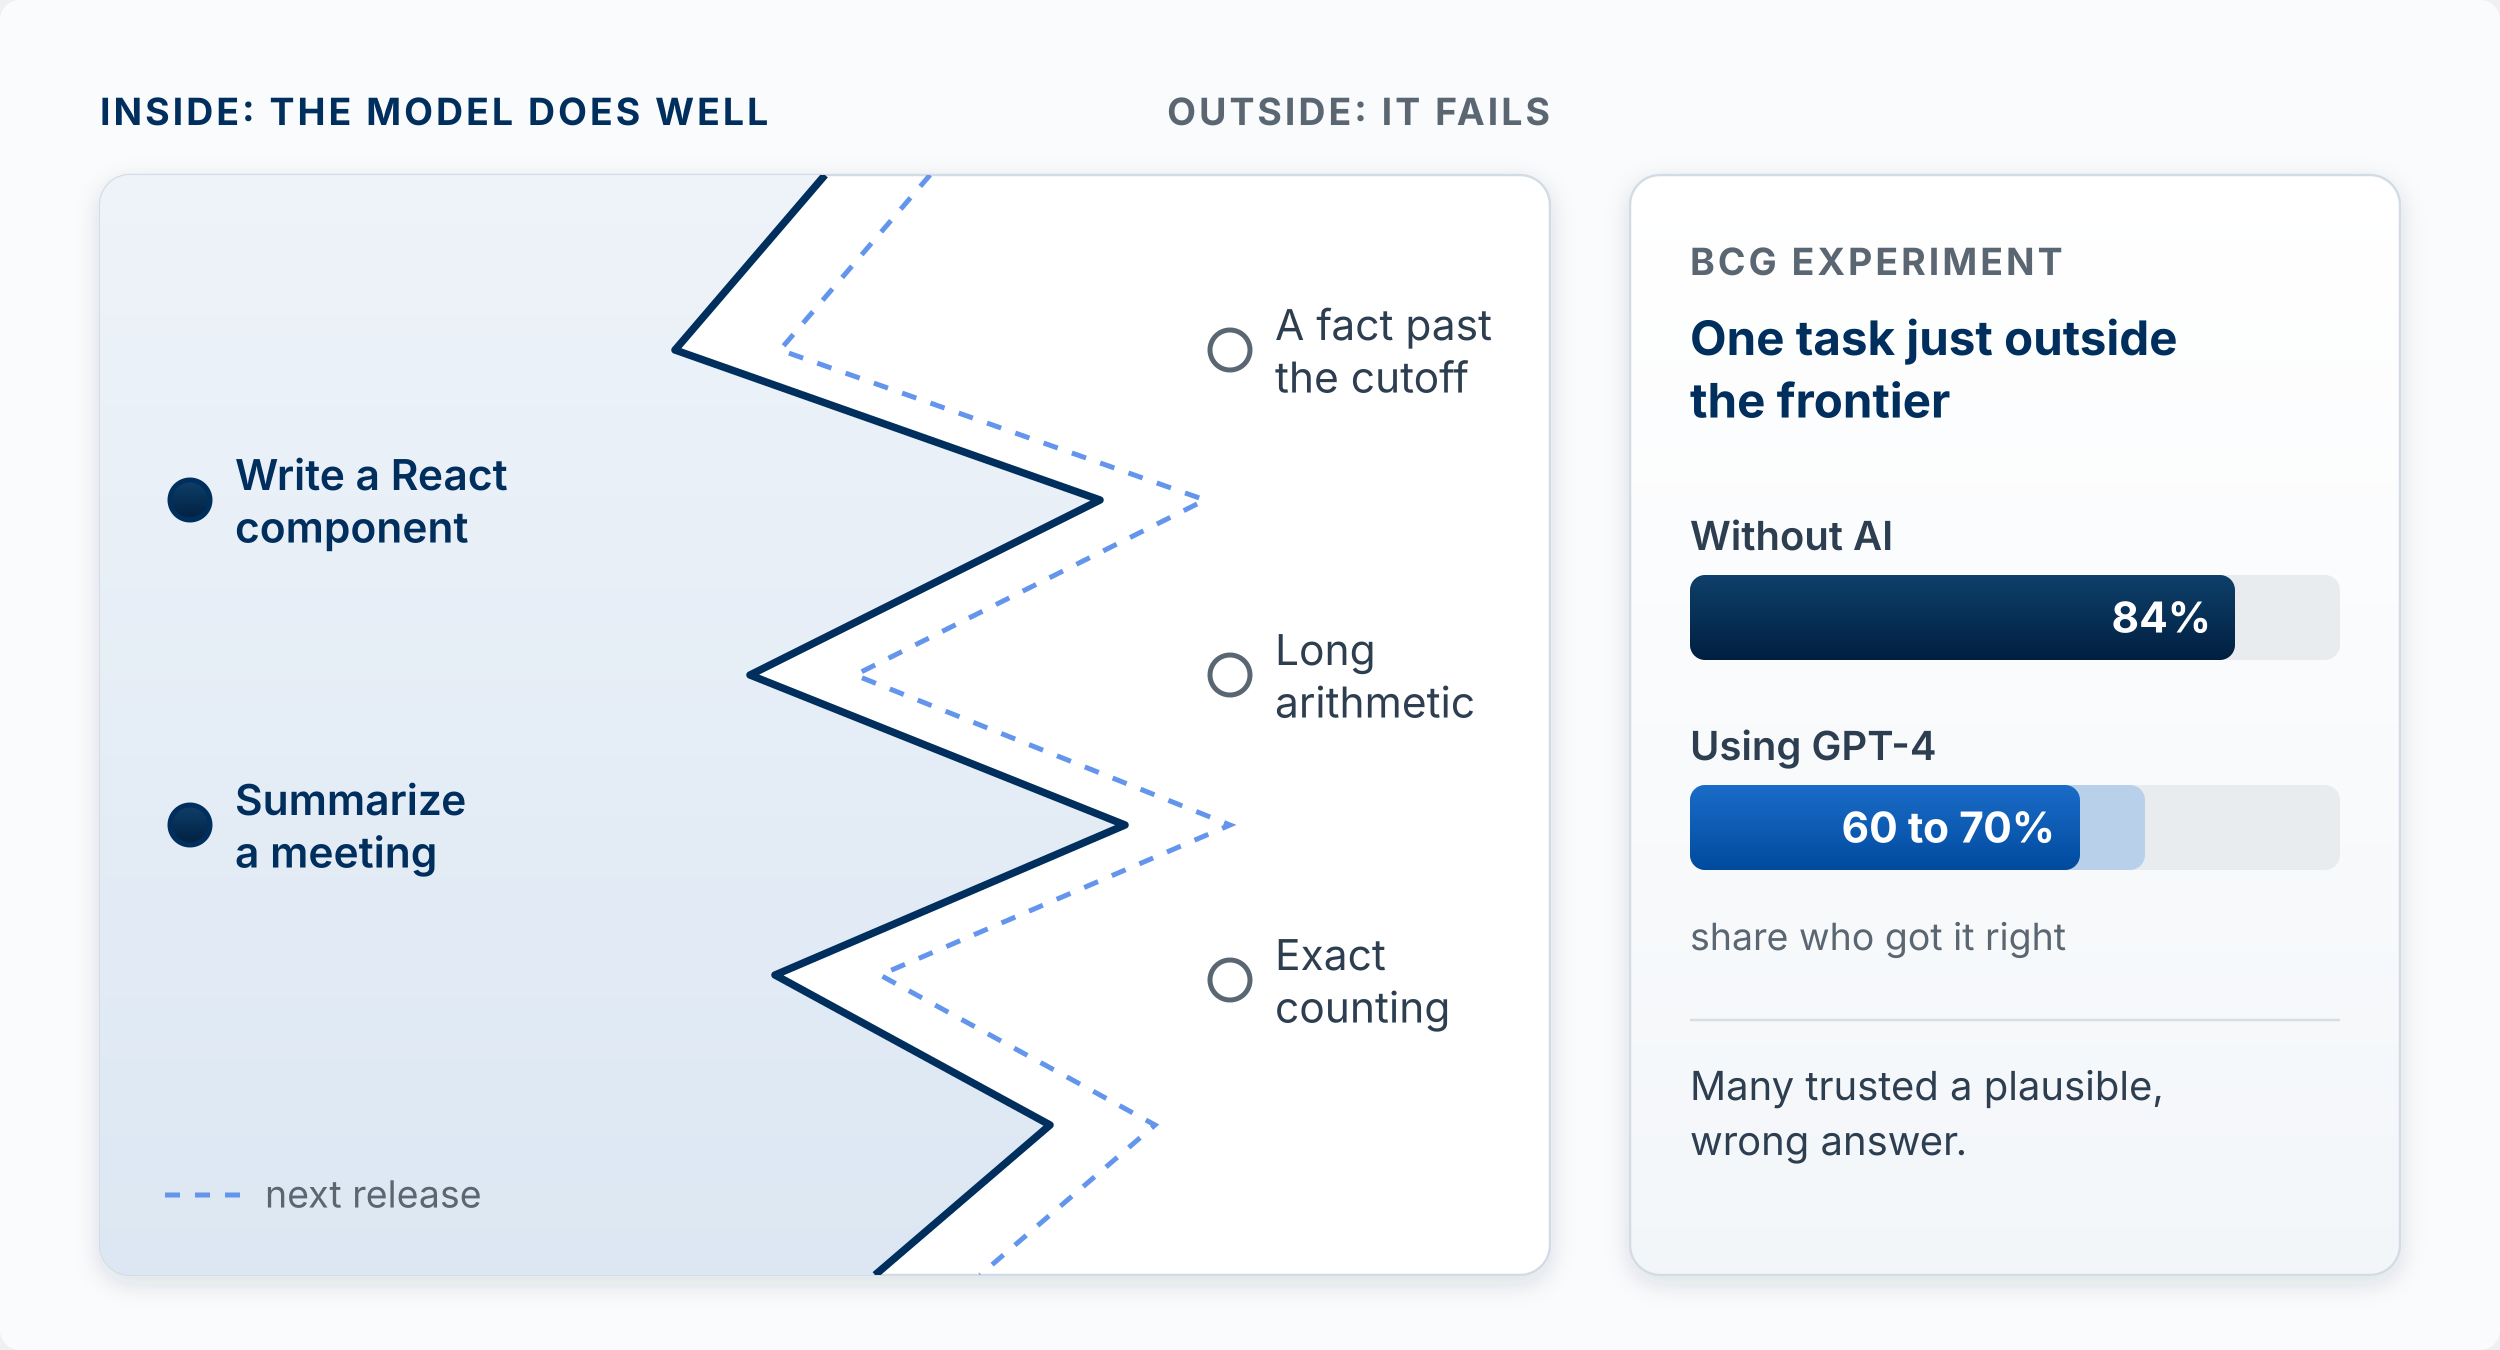
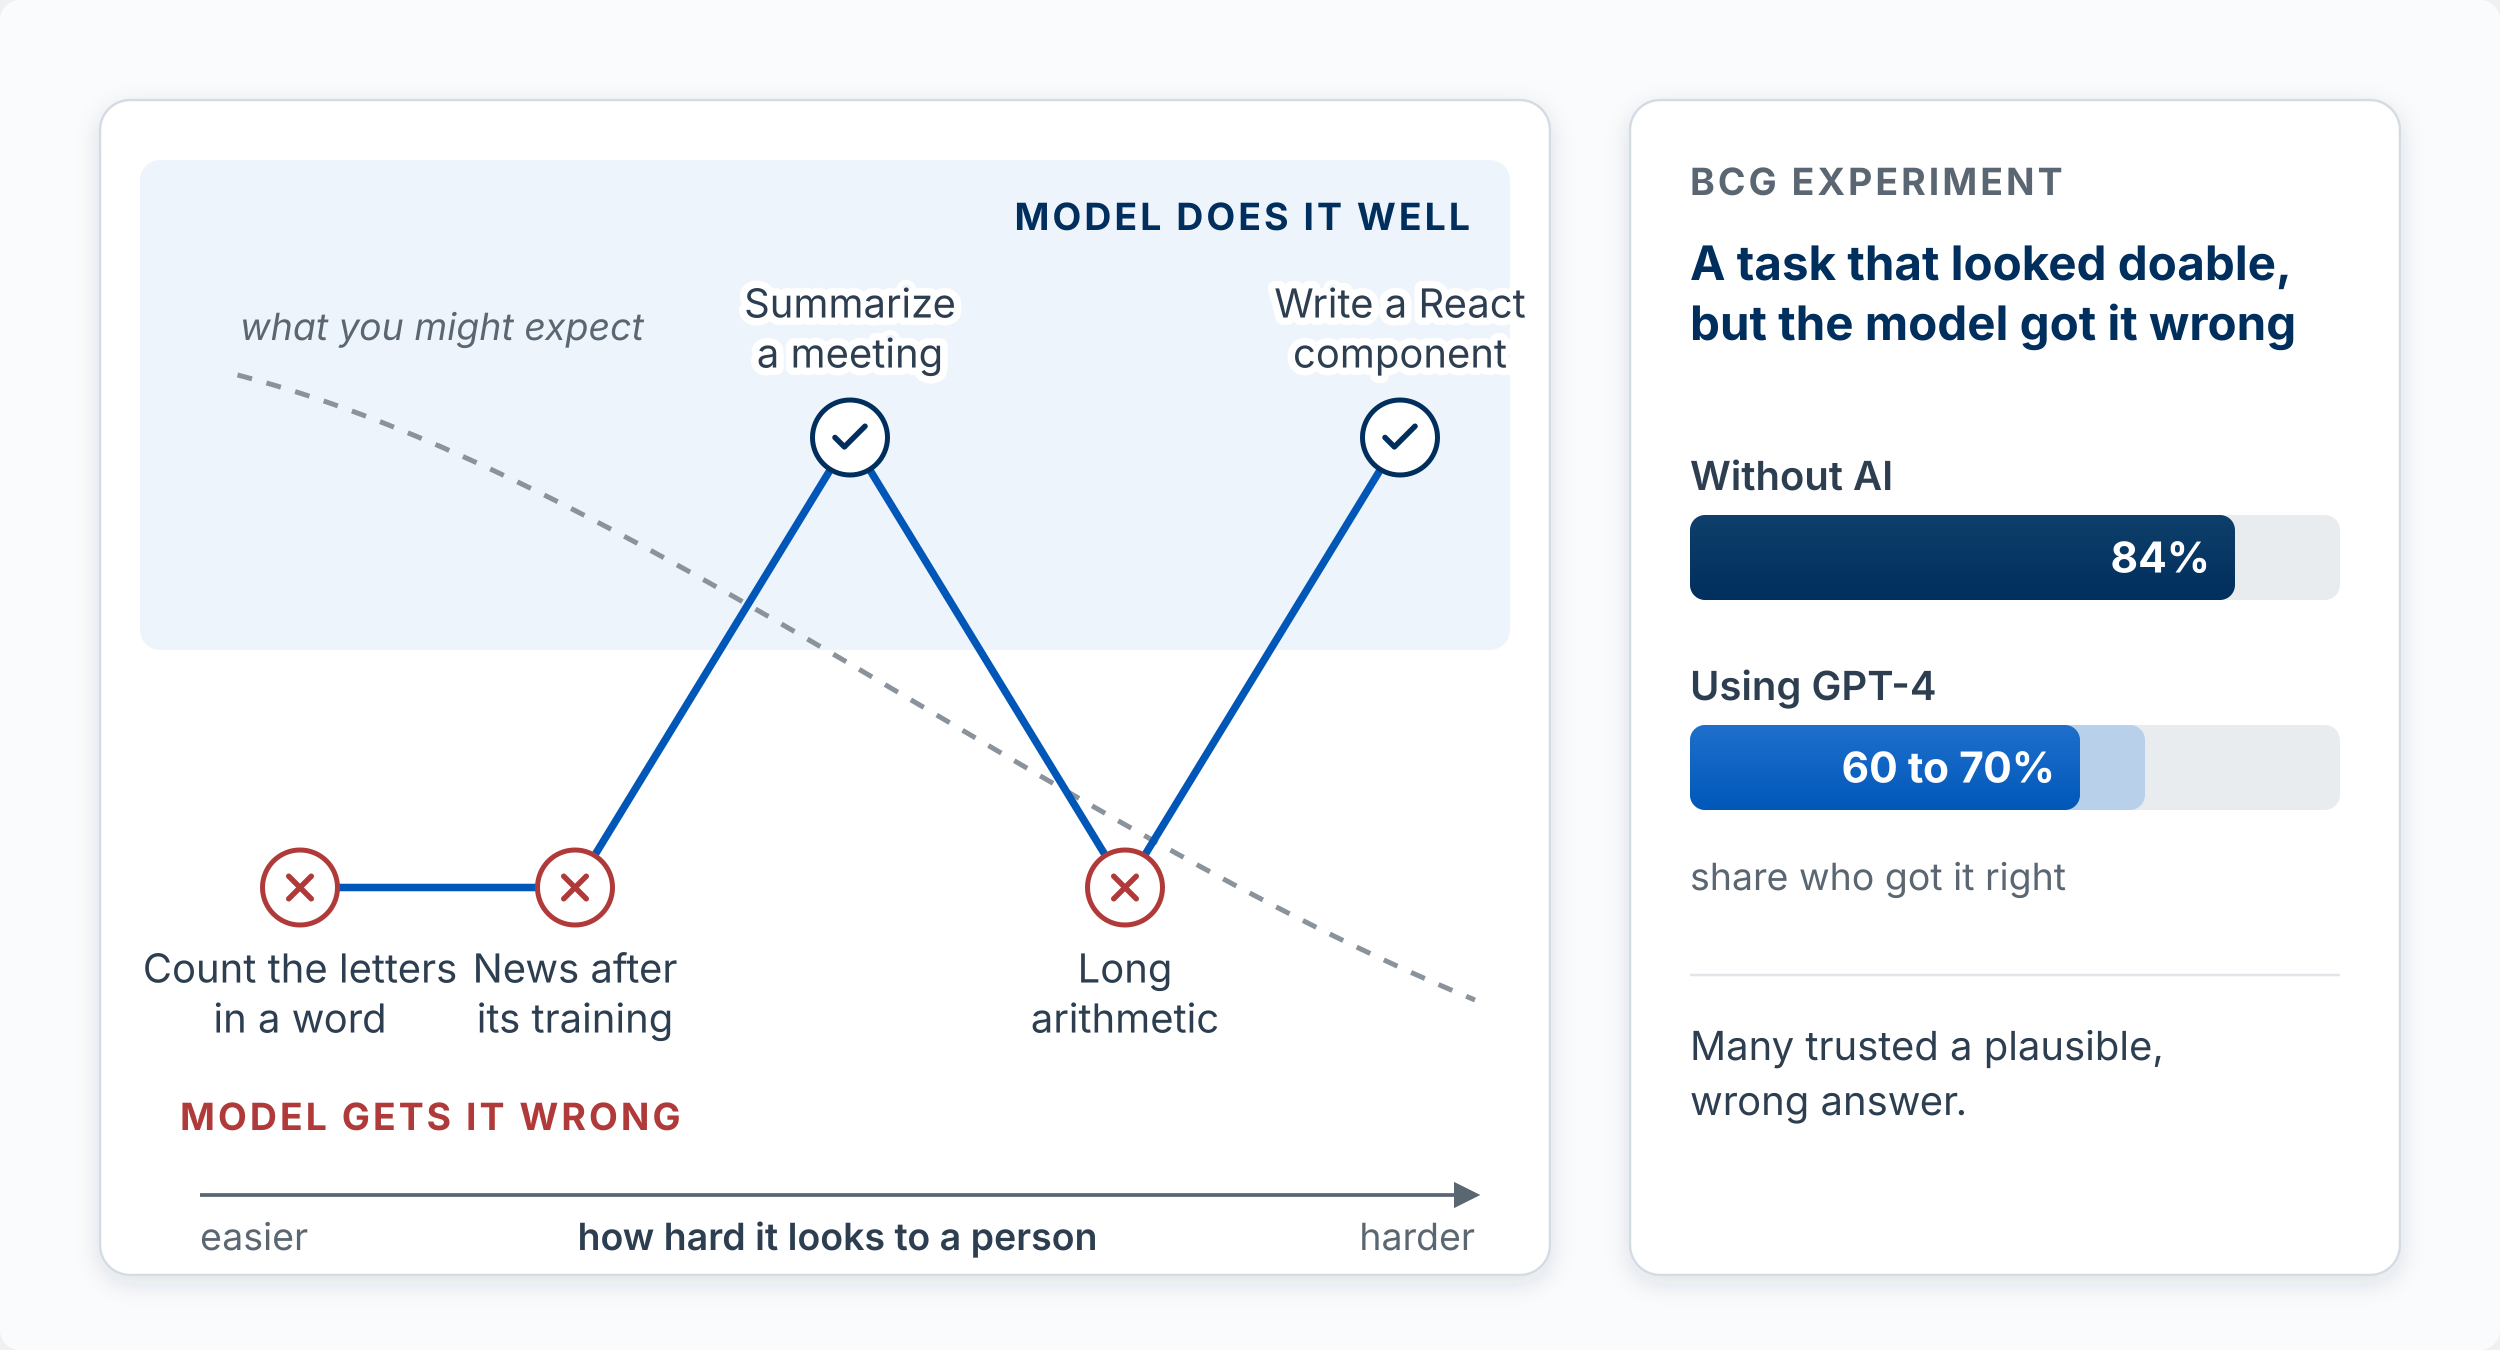
<svg xmlns="http://www.w3.org/2000/svg" viewBox="0 0 1000 540" role="img" font-family="Inter, 'Helvetica Neue', Helvetica, Arial, sans-serif">
  <defs>
-     <linearGradient id="card" x1="0" y1="0" x2="0" y2="1">
-       <stop offset="0%" stop-color="#FFFFFF" />
-       <stop offset="100%" stop-color="#F3F6F9" />
-     </linearGradient>
-     <linearGradient id="tint" x1="0" y1="0" x2="0" y2="1">
-       <stop offset="0%" stop-color="#EEF3F9" />
-       <stop offset="100%" stop-color="#DCE7F3" />
-     </linearGradient>
-     <linearGradient id="zone" x1="0" y1="0" x2="0" y2="1">
-       <stop offset="0%" stop-color="#F1F5FA" />
-       <stop offset="100%" stop-color="#E6EEF7" />
-     </linearGradient>
+     <filter id="sh" x="-5%" y="-5%" width="110%" height="115%">
+       <feDropShadow dx="0" dy="3" stdDeviation="5" flood-color="#0A2E4D" flood-opacity="0.12" />
+     </filter>
    <linearGradient id="navyg" x1="0" y1="0" x2="0" y2="1">
-       <stop offset="0%" stop-color="#0E3F6A" />
-       <stop offset="100%" stop-color="#001F40" />
+       <stop offset="0" stop-color="#0E3F6A" />
+       <stop offset="1" stop-color="#002E5D" />
    </linearGradient>
    <linearGradient id="royalg" x1="0" y1="0" x2="0" y2="1">
-       <stop offset="0%" stop-color="#1A6CC8" />
-       <stop offset="100%" stop-color="#004A9E" />
+       <stop offset="0" stop-color="#1F6FCC" />
+       <stop offset="1" stop-color="#0057B8" />
    </linearGradient>
-     <linearGradient id="royalh" x1="0" y1="0" x2="1" y2="0">
-       <stop offset="0%" stop-color="#1A6CC8" />
-       <stop offset="100%" stop-color="#004A9E" />
-     </linearGradient>
-     <linearGradient id="navyh" x1="0" y1="0" x2="1" y2="0">
-       <stop offset="0%" stop-color="#5D7A96" />
-       <stop offset="100%" stop-color="#2F4D6B" />
-     </linearGradient>
-     <linearGradient id="greeng" x1="0" y1="0" x2="0" y2="1">
-       <stop offset="0%" stop-color="#3A8F5D" />
-       <stop offset="100%" stop-color="#256A41" />
-     </linearGradient>
-     <linearGradient id="redg" x1="0" y1="0" x2="0" y2="1">
-       <stop offset="0%" stop-color="#C04848" />
-       <stop offset="100%" stop-color="#9C3131" />
-     </linearGradient>
-     <filter id="sh" x="-15%" y="-15%" width="130%" height="140%">
-       <feDropShadow dx="0" dy="3" stdDeviation="5" flood-color="#0a2e4d" flood-opacity="0.13" />
-     </filter>
-     <filter id="shs" x="-15%" y="-15%" width="130%" height="140%">
-       <feDropShadow dx="0" dy="1.5" stdDeviation="2.5" flood-color="#0a2e4d" flood-opacity="0.12" />
-     </filter>
-     <marker id="ah" viewBox="0 0 10 10" refX="8" refY="5" markerWidth="6.5" markerHeight="6.5" orient="auto-start-reverse">
-       <path d="M0,0.5 L10,5 L0,9.5 z" fill="#8A939C" />
-     </marker>
-     <marker id="ahr" viewBox="0 0 10 10" refX="8" refY="5" markerWidth="6" markerHeight="6" orient="auto-start-reverse">
-       <path d="M0,0.5 L10,5 L0,9.5 z" fill="#0057B8" />
-     </marker>
-     <marker id="ahn" viewBox="0 0 10 10" refX="8" refY="5" markerWidth="6.5" markerHeight="6.5" orient="auto-start-reverse">
-       <path d="M0,0.5 L10,5 L0,9.5 z" fill="#002E5D" />
+     <marker id="ax" viewBox="0 0 10 10" refX="8" refY="5" markerWidth="7" markerHeight="7" orient="auto">
+       <path d="M0,0 L10,5 L0,10 z" fill="#5A6672" />
    </marker>
  </defs>
-   <rect x="0" y="0" width="1000" height="540" rx="8" fill="#FAFBFC" />
-   <text x="40" y="50" font-size="15" font-weight="700" fill="#002E5D" text-anchor="start" letter-spacing="1.2">INSIDE: THE MODEL DOES WELL</text>
-   <text x="620" y="50" font-size="15" font-weight="700" fill="#5A6672" text-anchor="end" letter-spacing="1.2">OUTSIDE: IT FAILS</text>
-   <clipPath id="mapclip">
-     <rect x="40" y="70" width="580" height="440" rx="12" />
-   </clipPath>
-   <rect x="40" y="70" width="580" height="440" rx="12" fill="#FFFFFF" stroke="#D3DCE5" stroke-width="1" filter="url(#sh)" />
-   <g clip-path="url(#mapclip)">
-     <polygon points="40,70 330,70 270,140 440,200 300,270 450,330 310,390 420,450 350,510 40,510" fill="url(#tint)" />
-     <polyline points="372,70 312,140 482,200 342,270 492,330 352,390 462,450 392,510" fill="none" stroke="#6495ED" stroke-width="2" stroke-dasharray="6 6" />
-     <polyline points="330,70 270,140 440,200 300,270 450,330 310,390 420,450 350,510" fill="none" stroke="#002E5D" stroke-width="3" stroke-linejoin="round" />
+   <rect width="1000" height="540" rx="8" fill="#FAFBFC" />
+   <rect x="40" y="40" width="580" height="470" rx="12" fill="#FFFFFF" stroke="#D3DCE5" stroke-width="1" filter="url(#sh)" />
+   <rect x="56" y="64" width="548" height="196" rx="8" fill="#EEF4FB" />
+   <text x="588" y="92" text-anchor="end" font-size="15" font-weight="700" letter-spacing="1.2" fill="#002E5D">MODEL DOES IT WELL</text>
+   <text x="72" y="452" font-size="15" font-weight="700" letter-spacing="1.2" fill="#B03A3A">MODEL GETS IT WRONG</text>
+   <path d="M95,150 C250,190 420,330 590,400" fill="none" stroke="#8A939C" stroke-width="2" stroke-dasharray="6 6" />
+   <text x="96" y="136" font-size="15" font-style="italic" fill="#5A6672">what you might expect</text>
+   <path d="M120,355 L230,355 L340,175 L450,355 L560,175" fill="none" stroke="#0057B8" stroke-width="3" stroke-linejoin="round" />
+   <circle cx="120" cy="355" r="15" fill="#FFFFFF" stroke="#B03A3A" stroke-width="2" />
+   <g transform="translate(111,346) scale(0.75)" fill="none" stroke="#B03A3A" stroke-width="2.93" stroke-linecap="round" stroke-linejoin="round">
+     <path d="M18 6 6 18" />
+     <path d="m6 6 12 12" />
  </g>
-   <circle cx="76" cy="200" r="8" fill="url(#navyg)" stroke="#002E5D" stroke-width="2" />
-   <text x="94" y="196" font-size="17" font-weight="600" fill="#002E5D" text-anchor="start">Write a React</text>
-   <text x="94" y="217" font-size="17" font-weight="600" fill="#002E5D" text-anchor="start">component</text>
-   <circle cx="76" cy="330" r="8" fill="url(#navyg)" stroke="#002E5D" stroke-width="2" />
-   <text x="94" y="326" font-size="17" font-weight="600" fill="#002E5D" text-anchor="start">Summarize</text>
-   <text x="94" y="347" font-size="17" font-weight="600" fill="#002E5D" text-anchor="start">a meeting</text>
-   <circle cx="492" cy="140" r="8" fill="#FFFFFF" stroke="#5A6672" stroke-width="2" />
-   <text x="510" y="136" font-size="17" font-weight="400" fill="#2C3E50" text-anchor="start">A fact past</text>
-   <text x="510" y="157" font-size="17" font-weight="400" fill="#2C3E50" text-anchor="start">the cutoff</text>
-   <circle cx="492" cy="270" r="8" fill="#FFFFFF" stroke="#5A6672" stroke-width="2" />
-   <text x="510" y="266" font-size="17" font-weight="400" fill="#2C3E50" text-anchor="start">Long</text>
-   <text x="510" y="287" font-size="17" font-weight="400" fill="#2C3E50" text-anchor="start">arithmetic</text>
-   <circle cx="492" cy="392" r="8" fill="#FFFFFF" stroke="#5A6672" stroke-width="2" />
-   <text x="510" y="388" font-size="17" font-weight="400" fill="#2C3E50" text-anchor="start">Exact</text>
-   <text x="510" y="409" font-size="17" font-weight="400" fill="#2C3E50" text-anchor="start">counting</text>
-   <line x1="66" y1="478" x2="96" y2="478" stroke="#6495ED" stroke-width="2" stroke-dasharray="6 6" />
-   <text x="106" y="483" font-size="15" font-weight="400" fill="#5A6672" text-anchor="start">next release</text>
-   <rect x="652" y="70" width="308" height="440" rx="12" fill="url(#card)" stroke="#D3DCE5" stroke-width="1" filter="url(#sh)" />
-   <text x="676" y="110" font-size="15" font-weight="700" fill="#5A6672" text-anchor="start" letter-spacing="1.2">BCG EXPERIMENT</text>
-   <text x="676" y="142" font-size="19" font-weight="700" fill="#002E5D" text-anchor="start">One task just outside</text>
-   <text x="676" y="167" font-size="19" font-weight="700" fill="#002E5D" text-anchor="start">the frontier</text>
-   <text x="676" y="220" font-size="16" font-weight="600" fill="#2C3E50" text-anchor="start">Without AI</text>
-   <rect x="676" y="230" width="260" height="34" rx="6" fill="#E9ECEF" />
-   <rect x="676" y="230" width="218" height="34" rx="6" fill="url(#navyg)" />
-   <text x="884.4" y="253" font-size="17" font-weight="700" fill="#FFFFFF" text-anchor="end">84%</text>
-   <text x="676" y="304" font-size="16" font-weight="600" fill="#2C3E50" text-anchor="start">Using GPT-4</text>
-   <rect x="676" y="314" width="260" height="34" rx="6" fill="#E9ECEF" />
-   <rect x="676" y="314" width="182" height="34" rx="6" fill="#B9D0EA" />
-   <rect x="676" y="314" width="156" height="34" rx="6" fill="url(#royalg)" />
-   <text x="822" y="337" font-size="17" font-weight="700" fill="#FFFFFF" text-anchor="end">60 to 70%</text>
-   <text x="676" y="380" font-size="15" font-weight="400" fill="#5A6672" text-anchor="start">share who got it right</text>
-   <line x1="676" y1="408" x2="936" y2="408" stroke="#D9DEE4" stroke-width="1" />
-   <text x="676" y="440" font-size="16" font-weight="400" fill="#2C3E50" text-anchor="start">Many trusted a plausible,</text>
-   <text x="676" y="462" font-size="16" font-weight="400" fill="#2C3E50" text-anchor="start">wrong answer.</text>
+   <text x="120" y="393" text-anchor="middle" font-size="16" fill="#2C3E50" paint-order="stroke" stroke="#FFFFFF" stroke-width="6" stroke-linejoin="round">Count the letters</text>
+   <text x="120" y="413" text-anchor="middle" font-size="16" fill="#2C3E50" paint-order="stroke" stroke="#FFFFFF" stroke-width="6" stroke-linejoin="round">in a word</text>
+   <circle cx="230" cy="355" r="15" fill="#FFFFFF" stroke="#B03A3A" stroke-width="2" />
+   <g transform="translate(221,346) scale(0.75)" fill="none" stroke="#B03A3A" stroke-width="2.93" stroke-linecap="round" stroke-linejoin="round">
+     <path d="M18 6 6 18" />
+     <path d="m6 6 12 12" />
+   </g>
+   <text x="230" y="393" text-anchor="middle" font-size="16" fill="#2C3E50" paint-order="stroke" stroke="#FFFFFF" stroke-width="6" stroke-linejoin="round">News after</text>
+   <text x="230" y="413" text-anchor="middle" font-size="16" fill="#2C3E50" paint-order="stroke" stroke="#FFFFFF" stroke-width="6" stroke-linejoin="round">its training</text>
+   <circle cx="340" cy="175" r="15" fill="#FFFFFF" stroke="#002E5D" stroke-width="2" />
+   <g transform="translate(331,166) scale(0.75)" fill="none" stroke="#002E5D" stroke-width="2.93" stroke-linecap="round" stroke-linejoin="round">
+     <path d="M20 6 9 17l-5-5" />
+   </g>
+   <text x="340" y="127" text-anchor="middle" font-size="16" fill="#2C3E50" paint-order="stroke" stroke="#FFFFFF" stroke-width="6" stroke-linejoin="round">Summarize</text>
+   <text x="340" y="147" text-anchor="middle" font-size="16" fill="#2C3E50" paint-order="stroke" stroke="#FFFFFF" stroke-width="6" stroke-linejoin="round">a meeting</text>
+   <circle cx="450" cy="355" r="15" fill="#FFFFFF" stroke="#B03A3A" stroke-width="2" />
+   <g transform="translate(441,346) scale(0.75)" fill="none" stroke="#B03A3A" stroke-width="2.93" stroke-linecap="round" stroke-linejoin="round">
+     <path d="M18 6 6 18" />
+     <path d="m6 6 12 12" />
+   </g>
+   <text x="450" y="393" text-anchor="middle" font-size="16" fill="#2C3E50" paint-order="stroke" stroke="#FFFFFF" stroke-width="6" stroke-linejoin="round">Long</text>
+   <text x="450" y="413" text-anchor="middle" font-size="16" fill="#2C3E50" paint-order="stroke" stroke="#FFFFFF" stroke-width="6" stroke-linejoin="round">arithmetic</text>
+   <circle cx="560" cy="175" r="15" fill="#FFFFFF" stroke="#002E5D" stroke-width="2" />
+   <g transform="translate(551,166) scale(0.75)" fill="none" stroke="#002E5D" stroke-width="2.93" stroke-linecap="round" stroke-linejoin="round">
+     <path d="M20 6 9 17l-5-5" />
+   </g>
+   <text x="560" y="127" text-anchor="middle" font-size="16" fill="#2C3E50" paint-order="stroke" stroke="#FFFFFF" stroke-width="6" stroke-linejoin="round">Write a React</text>
+   <text x="560" y="147" text-anchor="middle" font-size="16" fill="#2C3E50" paint-order="stroke" stroke="#FFFFFF" stroke-width="6" stroke-linejoin="round">component</text>
+   <line x1="80" y1="478" x2="590" y2="478" stroke="#5A6672" stroke-width="1.5" marker-end="url(#ax)" />
+   <text x="80" y="500" font-size="15" fill="#5A6672">easier</text>
+   <text x="335" y="500" text-anchor="middle" font-size="15" font-weight="600" fill="#2C3E50">how hard it looks to a person</text>
+   <text x="590" y="500" text-anchor="end" font-size="15" fill="#5A6672">harder</text>
+   <rect x="652" y="40" width="308" height="470" rx="12" fill="#FFFFFF" stroke="#D3DCE5" stroke-width="1" filter="url(#sh)" />
+   <text x="676" y="78" font-size="15" font-weight="700" letter-spacing="1.2" fill="#5A6672">BCG EXPERIMENT</text>
+   <text x="676" y="112" font-size="19" font-weight="700" fill="#002E5D">A task that looked doable,</text>
+   <text x="676" y="136" font-size="19" font-weight="700" fill="#002E5D">but the model got it wrong</text>
+   <text x="676" y="196" font-size="16" font-weight="600" fill="#2C3E50">Without AI</text>
+   <rect x="676" y="206" width="260" height="34" rx="6" fill="#E9ECEF" />
+   <rect x="676" y="206" width="218" height="34" rx="6" fill="url(#navyg)" />
+   <text x="884" y="229" text-anchor="end" font-size="17" font-weight="700" fill="#FFFFFF">84%</text>
+   <text x="676" y="280" font-size="16" font-weight="600" fill="#2C3E50">Using GPT-4</text>
+   <rect x="676" y="290" width="260" height="34" rx="6" fill="#E9ECEF" />
+   <rect x="676" y="290" width="182" height="34" rx="6" fill="#B9D0EA" />
+   <rect x="676" y="290" width="156" height="34" rx="6" fill="url(#royalg)" />
+   <text x="822" y="313" text-anchor="end" font-size="17" font-weight="700" fill="#FFFFFF">60 to 70%</text>
+   <text x="676" y="356" font-size="15" fill="#5A6672">share who got it right</text>
+   <line x1="676" y1="390" x2="936" y2="390" stroke="#E1E5EA" />
+   <text x="676" y="424" font-size="16" fill="#2C3E50">Many trusted a plausible,</text>
+   <text x="676" y="446" font-size="16" fill="#2C3E50">wrong answer.</text>
</svg>
